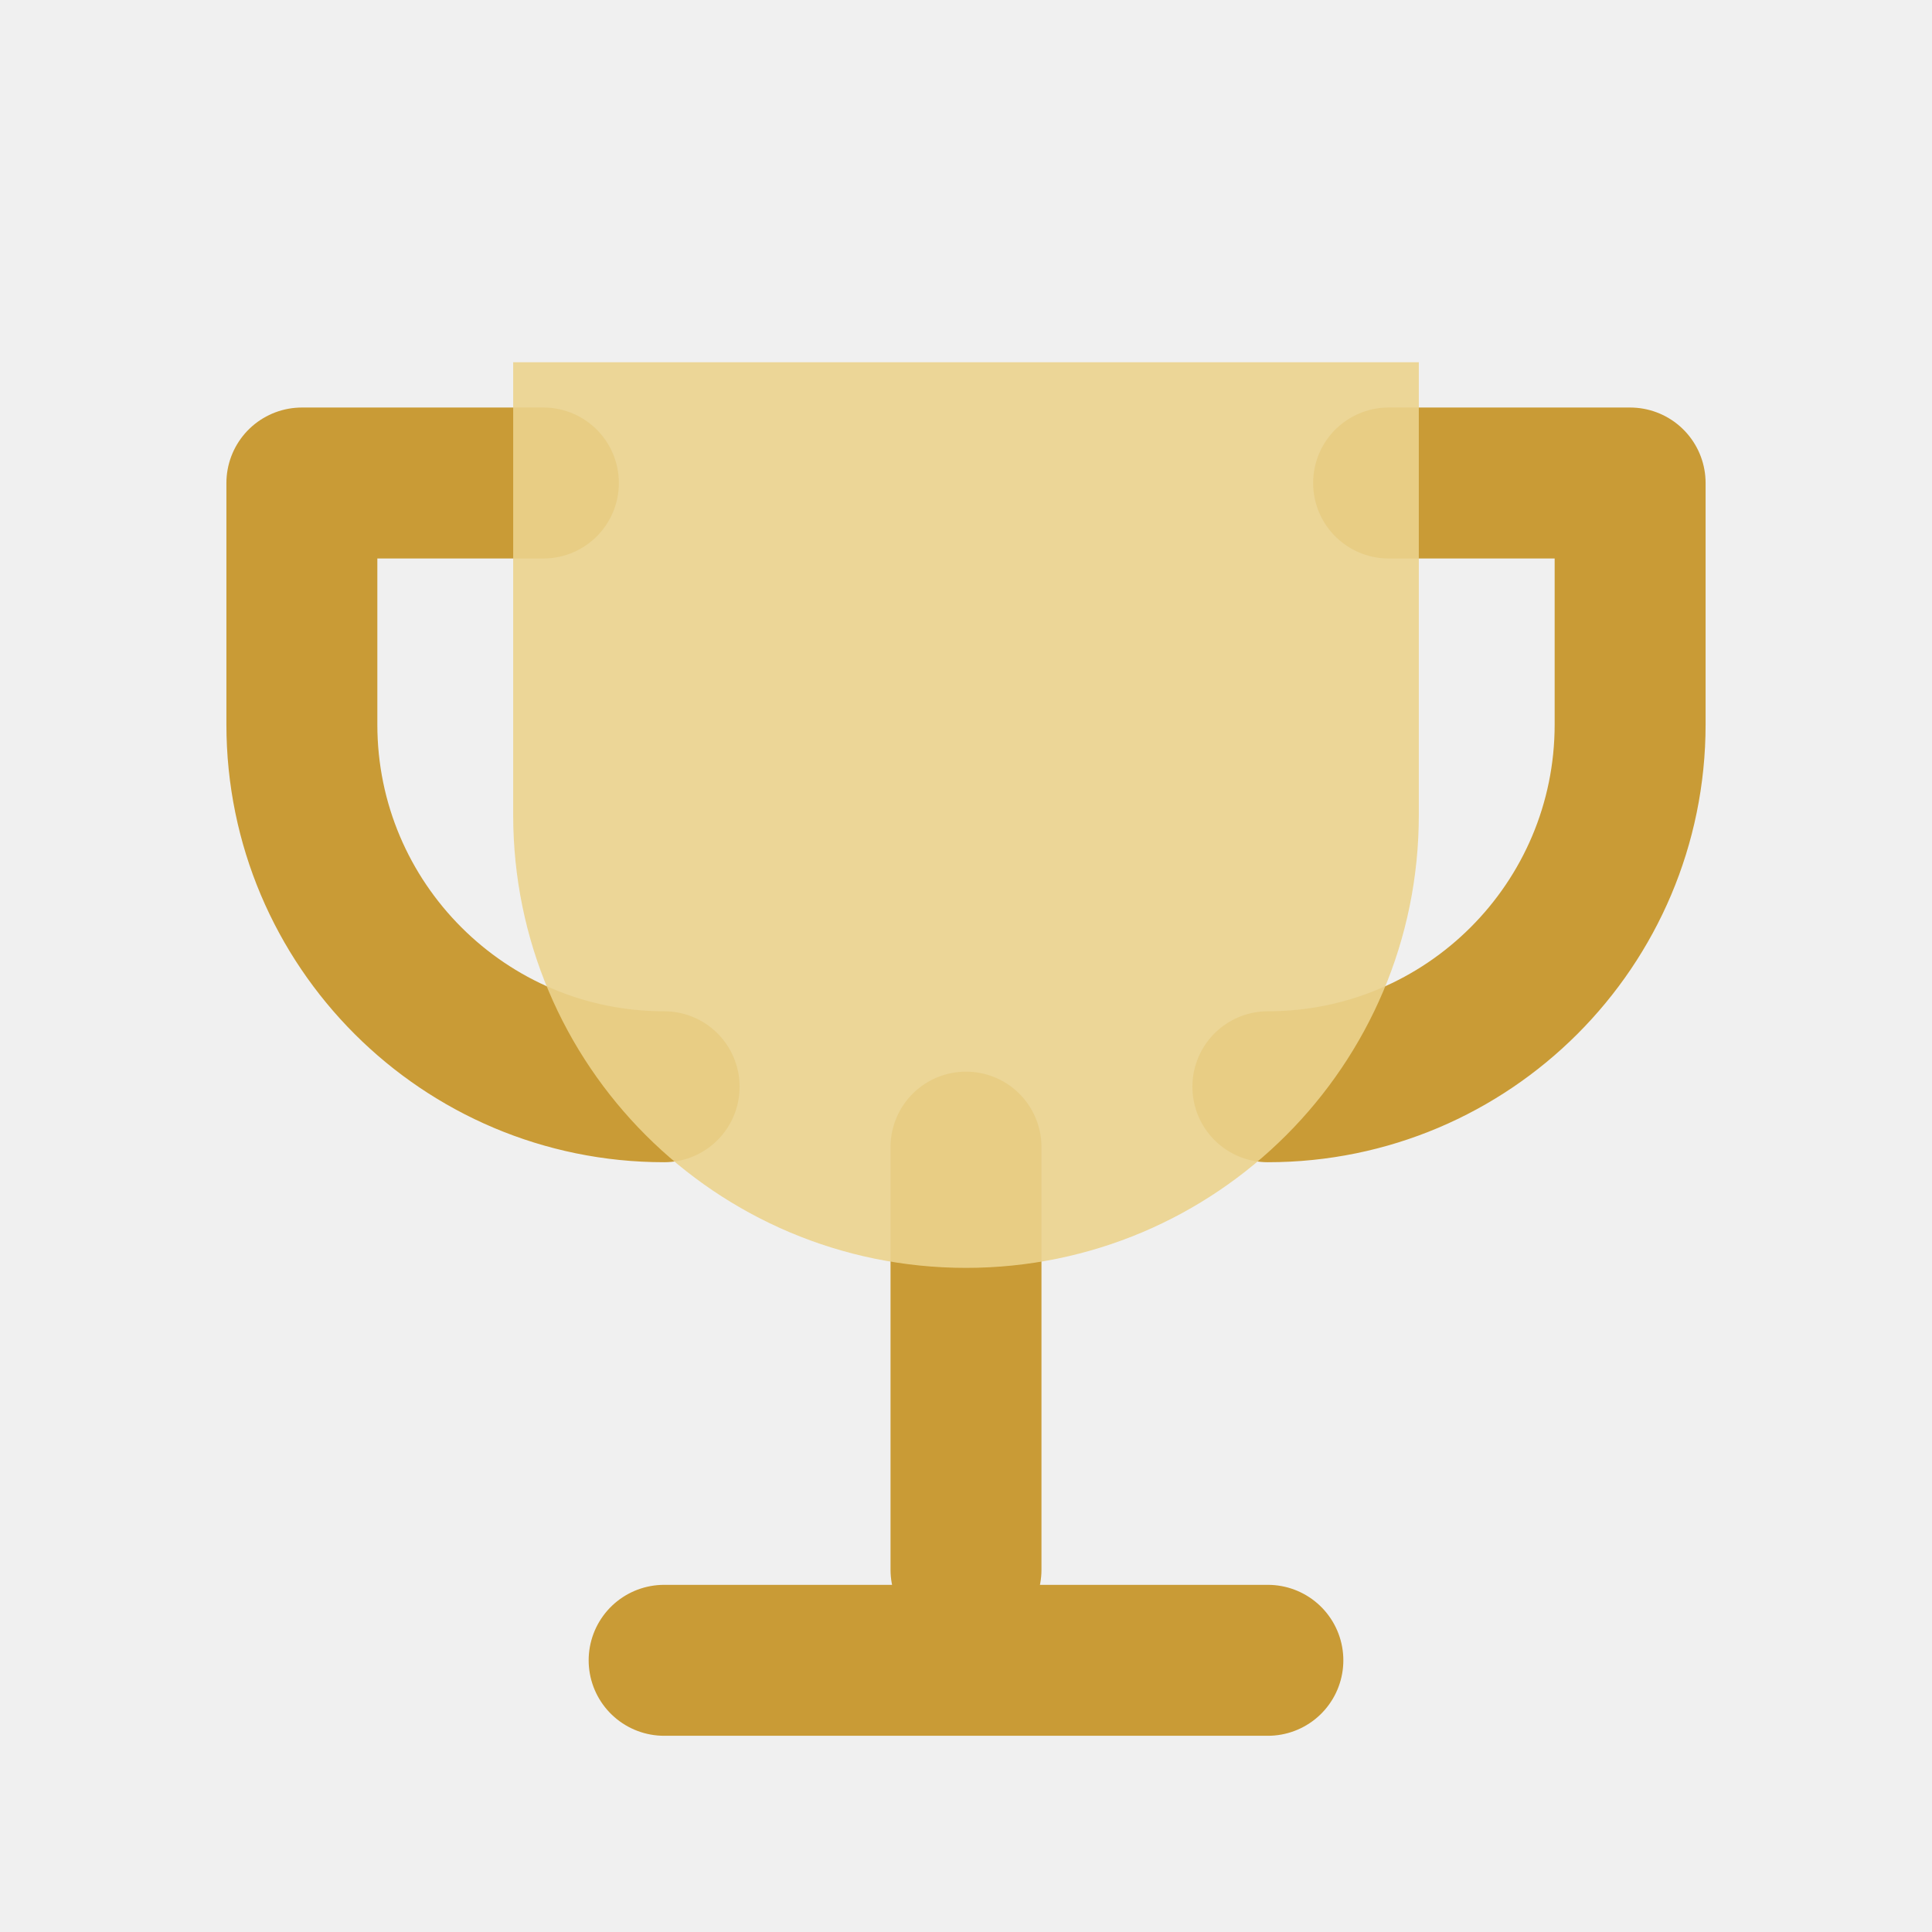
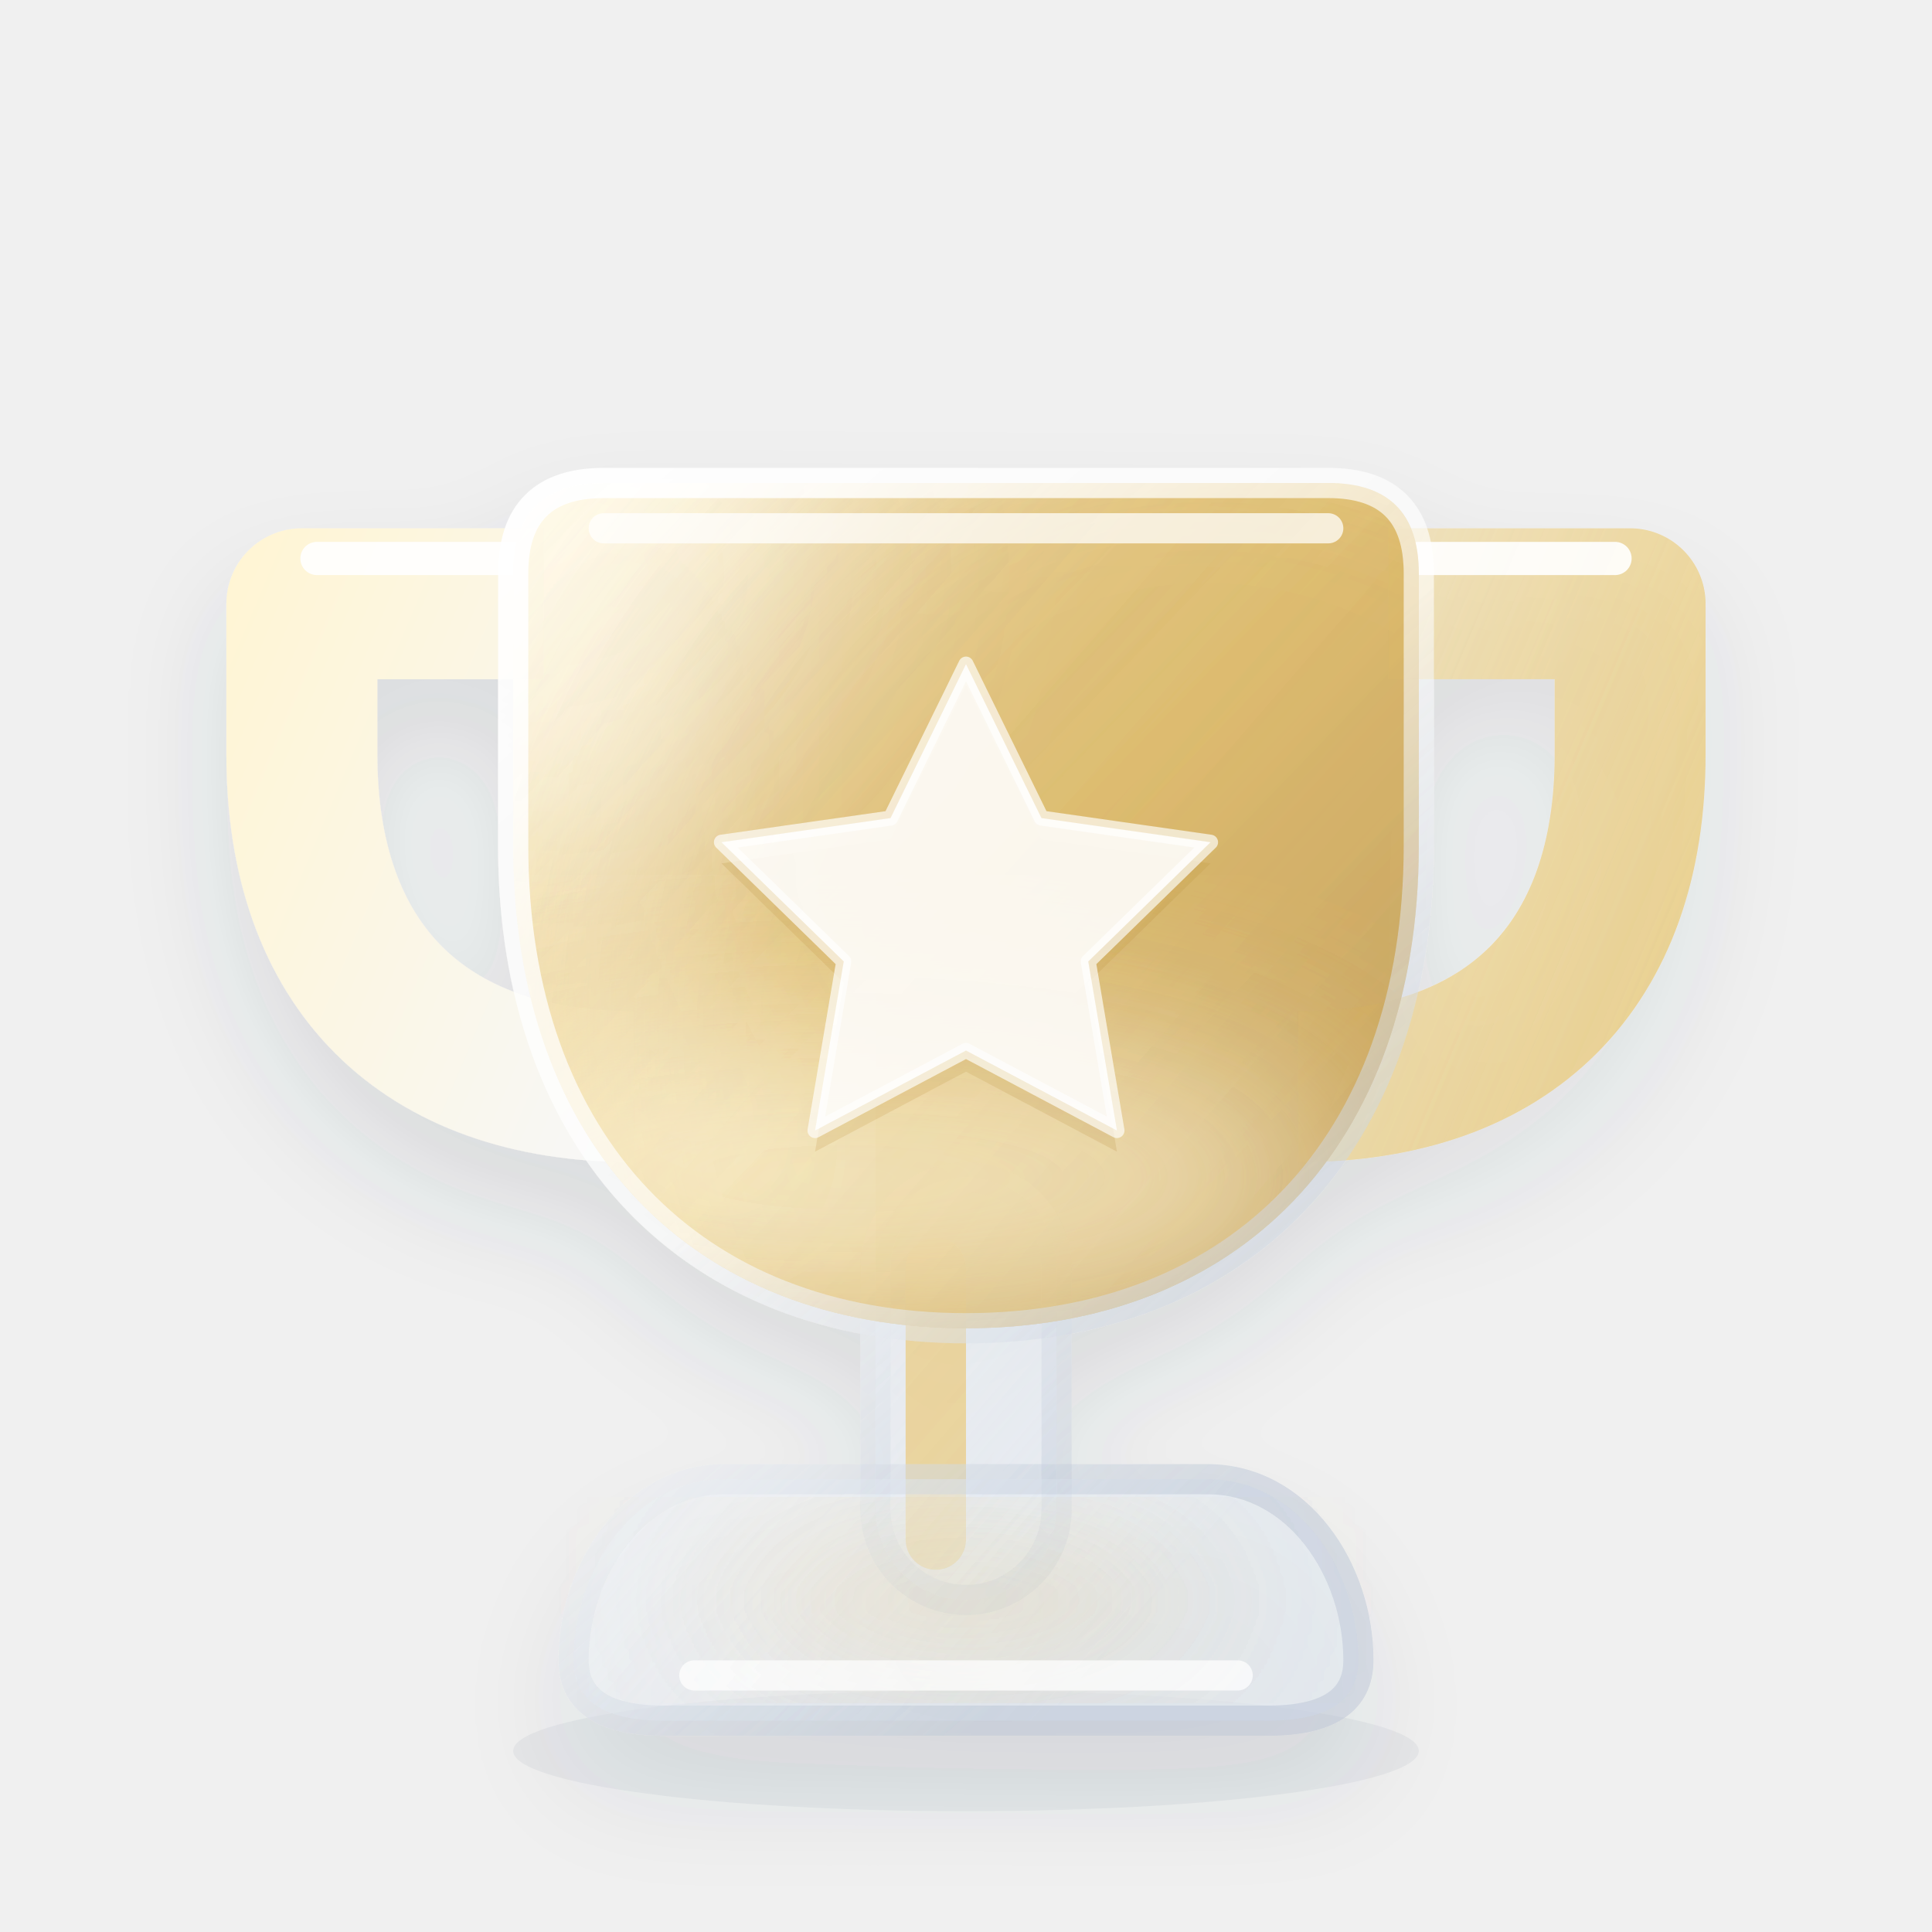
- <svg xmlns="http://www.w3.org/2000/svg" viewBox="0 0 64 64" fill="none">
-   <path d="M18 16H10v8a12 12 0 0 0 12 12M46 16h8v8a12 12 0 0 1-12 12" stroke="#C99B36" stroke-width="5" stroke-linecap="round" stroke-linejoin="round" />
-   <path d="M32 38v14M22 55h20" stroke="#C99B36" stroke-width="5" stroke-linecap="round" />
-   <path d="M17 12h30v15a15 15 0 0 1-30 0V12Z" fill="#EBD38D" fill-opacity=".9" />
+ <svg xmlns="http://www.w3.org/2000/svg" width="64" height="64" viewBox="0 0 64 64" fill="none">
+   <defs>
+     <linearGradient id="metal" x1="17" y1="16" x2="46" y2="44" gradientUnits="userSpaceOnUse">
+       <stop stop-color="#FFF5D4" stop-opacity=".96" />
+       <stop offset=".52" stop-color="#E9C568" stop-opacity=".88" />
+       <stop offset="1" stop-color="#B88934" stop-opacity=".9" />
+     </linearGradient>
+     <linearGradient id="glass" x1="17" y1="17" x2="47" y2="43" gradientUnits="userSpaceOnUse">
+       <stop stop-color="#FFFFFF" stop-opacity=".82" />
+       <stop offset=".4" stop-color="#F7FAFF" stop-opacity=".35" />
+       <stop offset="1" stop-color="#DFE7F1" stop-opacity=".64" />
+     </linearGradient>
+     <linearGradient id="edge" x1="18" y1="15" x2="45" y2="46" gradientUnits="userSpaceOnUse">
+       <stop stop-color="white" stop-opacity=".95" />
+       <stop offset=".55" stop-color="white" stop-opacity=".6" />
+       <stop offset="1" stop-color="#B6C2D2" stop-opacity=".45" />
+     </linearGradient>
+     <linearGradient id="handle" x1="8" y1="18" x2="53" y2="37" gradientUnits="userSpaceOnUse">
+       <stop stop-color="#FFF5D4" />
+       <stop offset=".45" stop-color="#F6F8FC" />
+       <stop offset="1" stop-color="#E9C568" stop-opacity=".65" />
+     </linearGradient>
+     <filter id="frost" x="-50%" y="-50%" width="200%" height="200%" color-interpolation-filters="sRGB">
+       <feGaussianBlur stdDeviation="3.2" />
+     </filter>
+     <filter id="shadow" x="-40%" y="-30%" width="180%" height="180%" color-interpolation-filters="sRGB">
+       <feDropShadow dx="0" dy="2" stdDeviation="1.7" flood-color="#39485F" flood-opacity=".12" />
+     </filter>
+     <clipPath id="cup">
+       <path d="M17 19Q17 16 20 16H44Q47 16 47 19V28C47 38 41 44 32 44S17 38 17 28Z" />
+     </clipPath>
+   </defs>
+   <ellipse cx="32" cy="58" rx="15" ry="2" fill="#778499" opacity=".09" />
+   <g filter="url(#shadow)">
+     <path d="M18 20H10V25C10 32 14 36 21 36M46 20H54V25C54 32 50 36 43 36" stroke="url(#handle)" stroke-width="5" stroke-linejoin="round" />
+     <path d="M17 18.5H10.5M47 18.5H53.5" stroke="white" stroke-opacity=".9" stroke-width="1.1" stroke-linecap="round" />
+     <rect x="29" y="39" width="6" height="14" rx="3" fill="url(#glass)" stroke="url(#edge)" />
+     <path d="M31 42V51" stroke="#EDBE52" stroke-opacity=".5" stroke-width="2" stroke-linecap="round" />
+     <path d="M24 49H40C43 49 45 52 45 55Q45 57 42 57H22Q19 57 19 55C19 52 21 49 24 49Z" fill="url(#glass)" stroke="url(#edge)" />
+     <ellipse cx="32" cy="53" rx="8" ry="1.7" fill="#EDBE52" opacity=".38" filter="url(#frost)" />
+     <g clip-path="url(#cup)">
+       <path d="M17 16H47V45H17Z" fill="url(#metal)" />
+       <ellipse cx="18" cy="19" rx="11" ry="9" fill="white" opacity=".42" filter="url(#frost)" />
+       <ellipse cx="40" cy="34" rx="21" ry="22" fill="#B88934" opacity=".28" filter="url(#frost)" />
+       <ellipse cx="28" cy="39" rx="17" ry="5" fill="#FFF5D4" opacity=".7" filter="url(#frost)" />
+       <path d="M17 16H47V45H17Z" fill="url(#glass)" opacity=".22" />
+       <path d="M20 20V29Q20 37 26 39" stroke="white" stroke-opacity=".68" stroke-width="2.2" stroke-linecap="round" filter="url(#frost)" />
+       <path d="m32 22 2.5 5.1 5.6.8-4.05 3.95.95 5.6-5-2.65-5 2.65.95-5.6-4.05-3.95 5.6-.8Z" fill="#B88934" opacity=".18" transform="translate(0 .7)" />
+       <path d="m32 22 2.5 5.1 5.6.8-4.05 3.95.95 5.6-5-2.65-5 2.65.95-5.6-4.05-3.95 5.6-.8Z" fill="white" fill-opacity=".88" stroke="white" stroke-opacity=".65" stroke-width=".5" stroke-linejoin="round" />
+     </g>
+     <path d="M17 19Q17 16 20 16H44Q47 16 47 19V28C47 38 41 44 32 44S17 38 17 28Z" stroke="url(#edge)" stroke-width="1" />
+     <path d="M20 17.5H44" stroke="white" stroke-opacity=".72" stroke-width="1" stroke-linecap="round" />
+     <path d="M23 55.5H41" stroke="white" stroke-opacity=".7" stroke-linecap="round" />
+   </g>
</svg>
